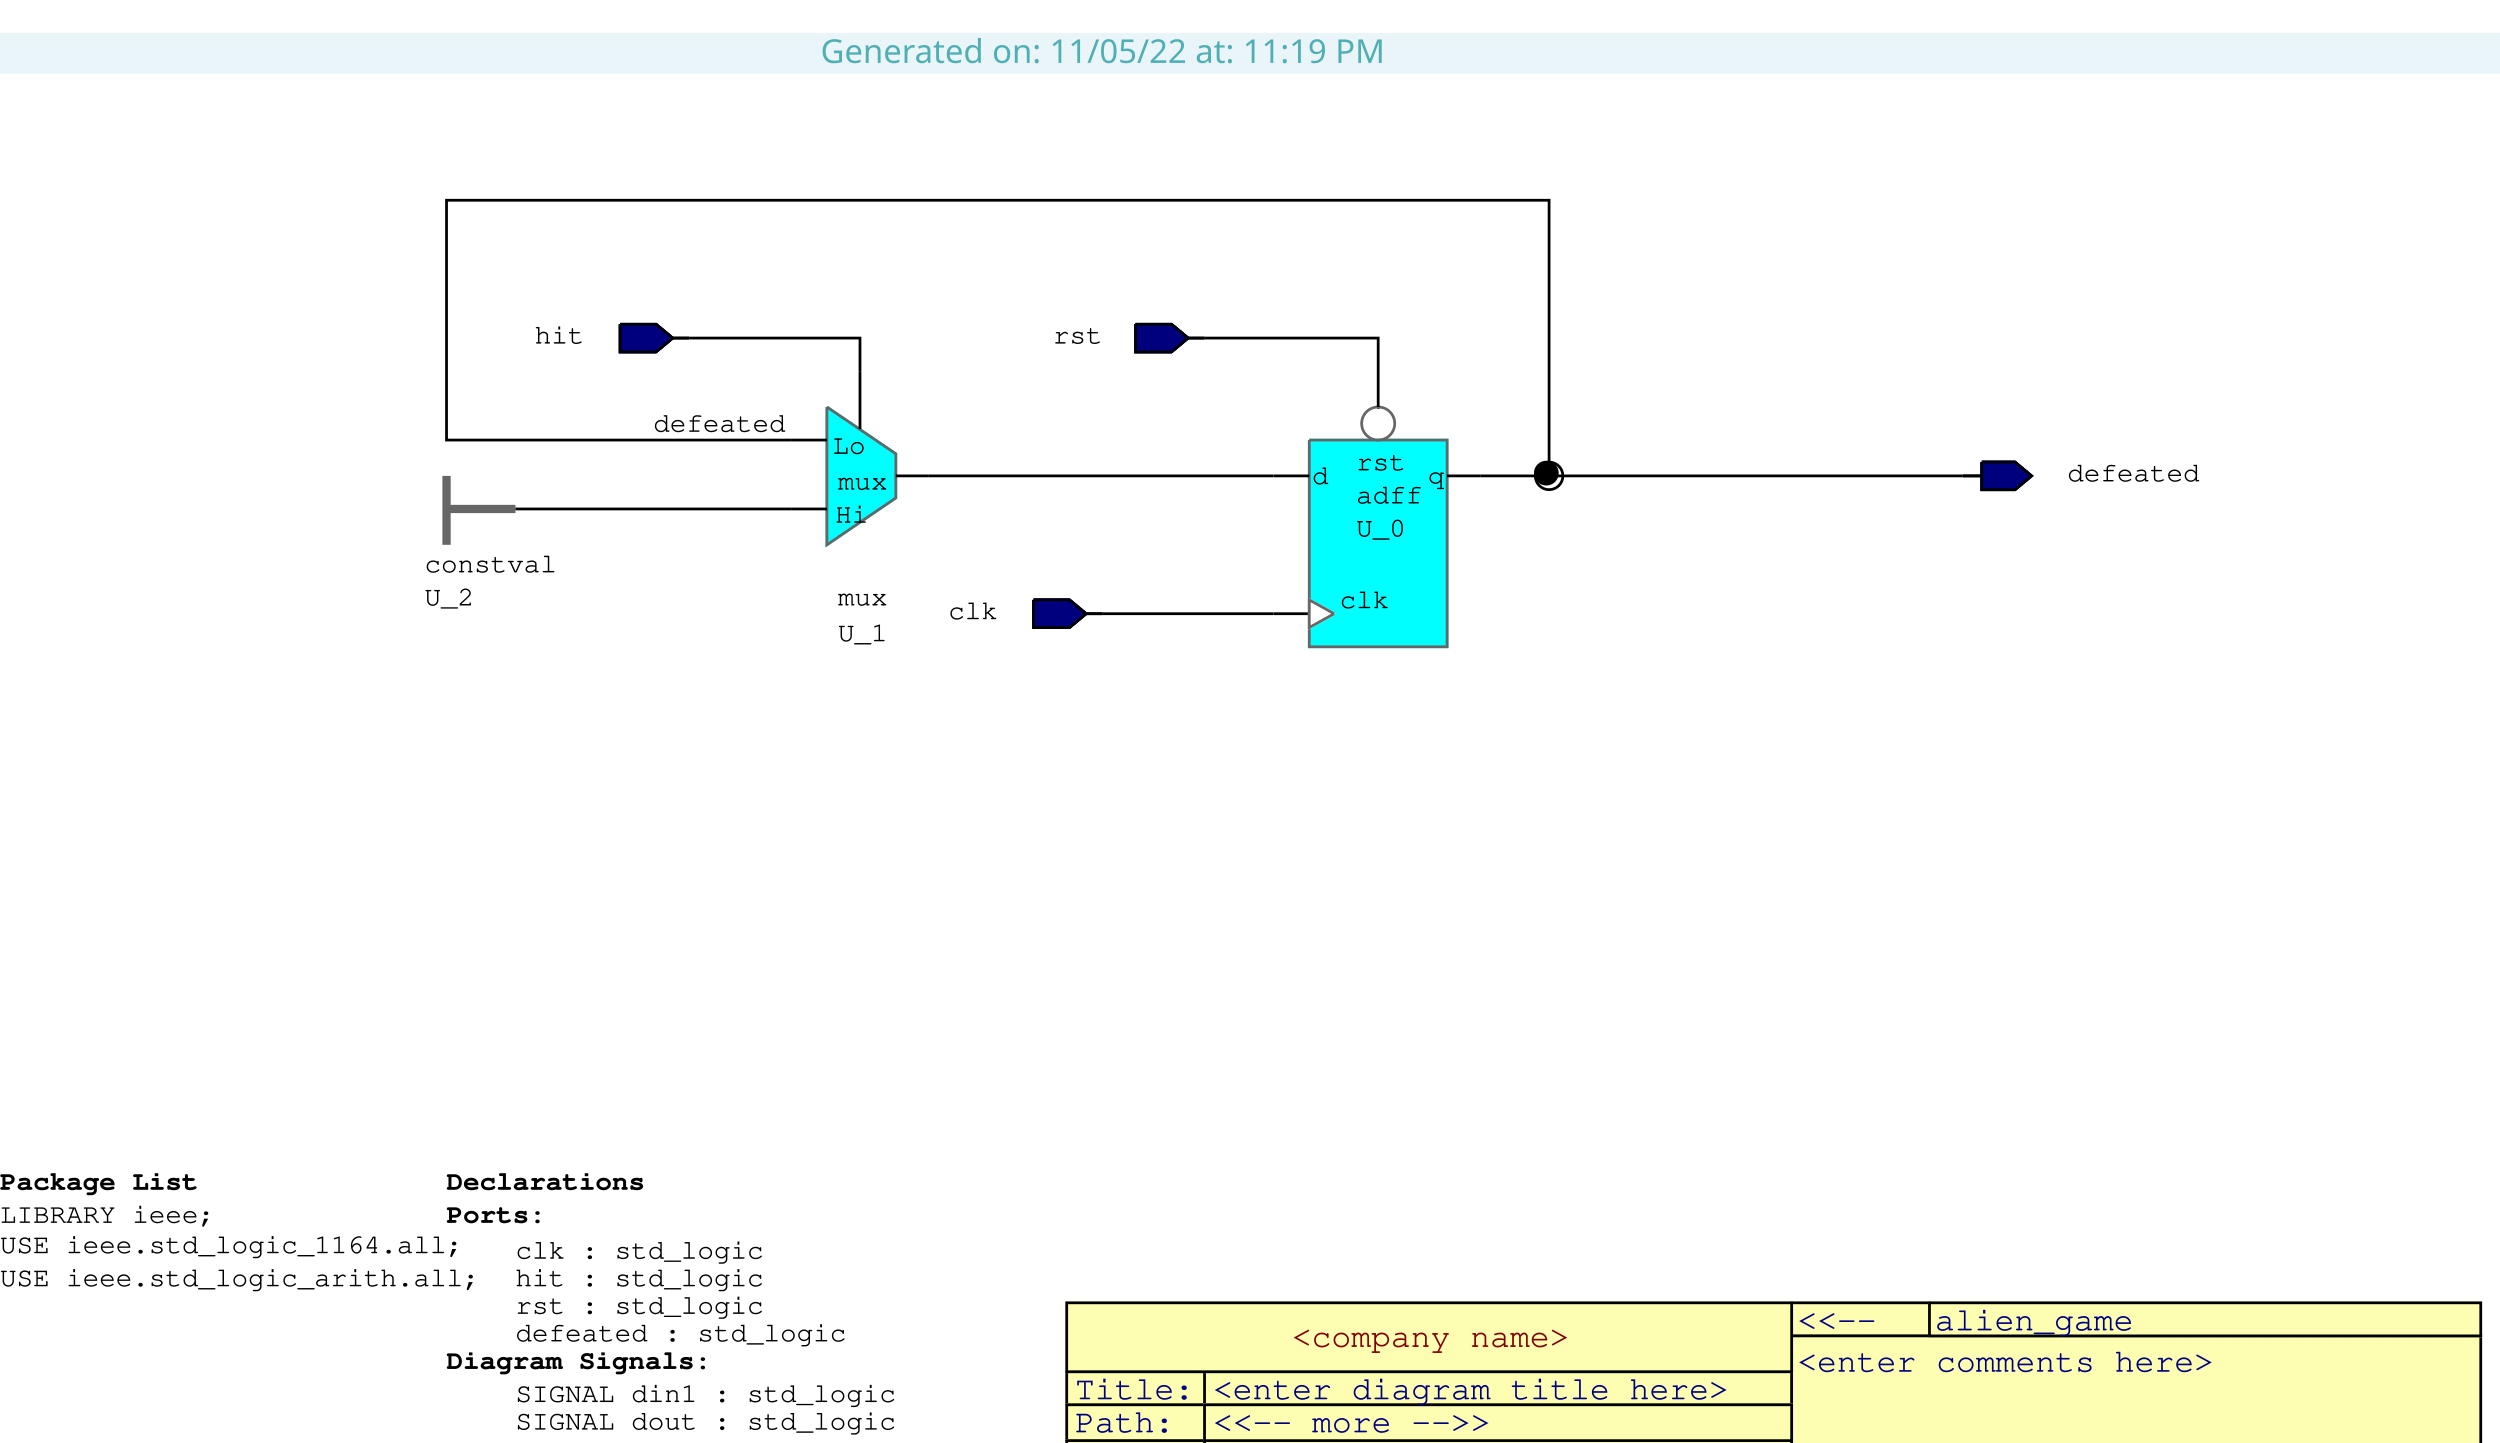
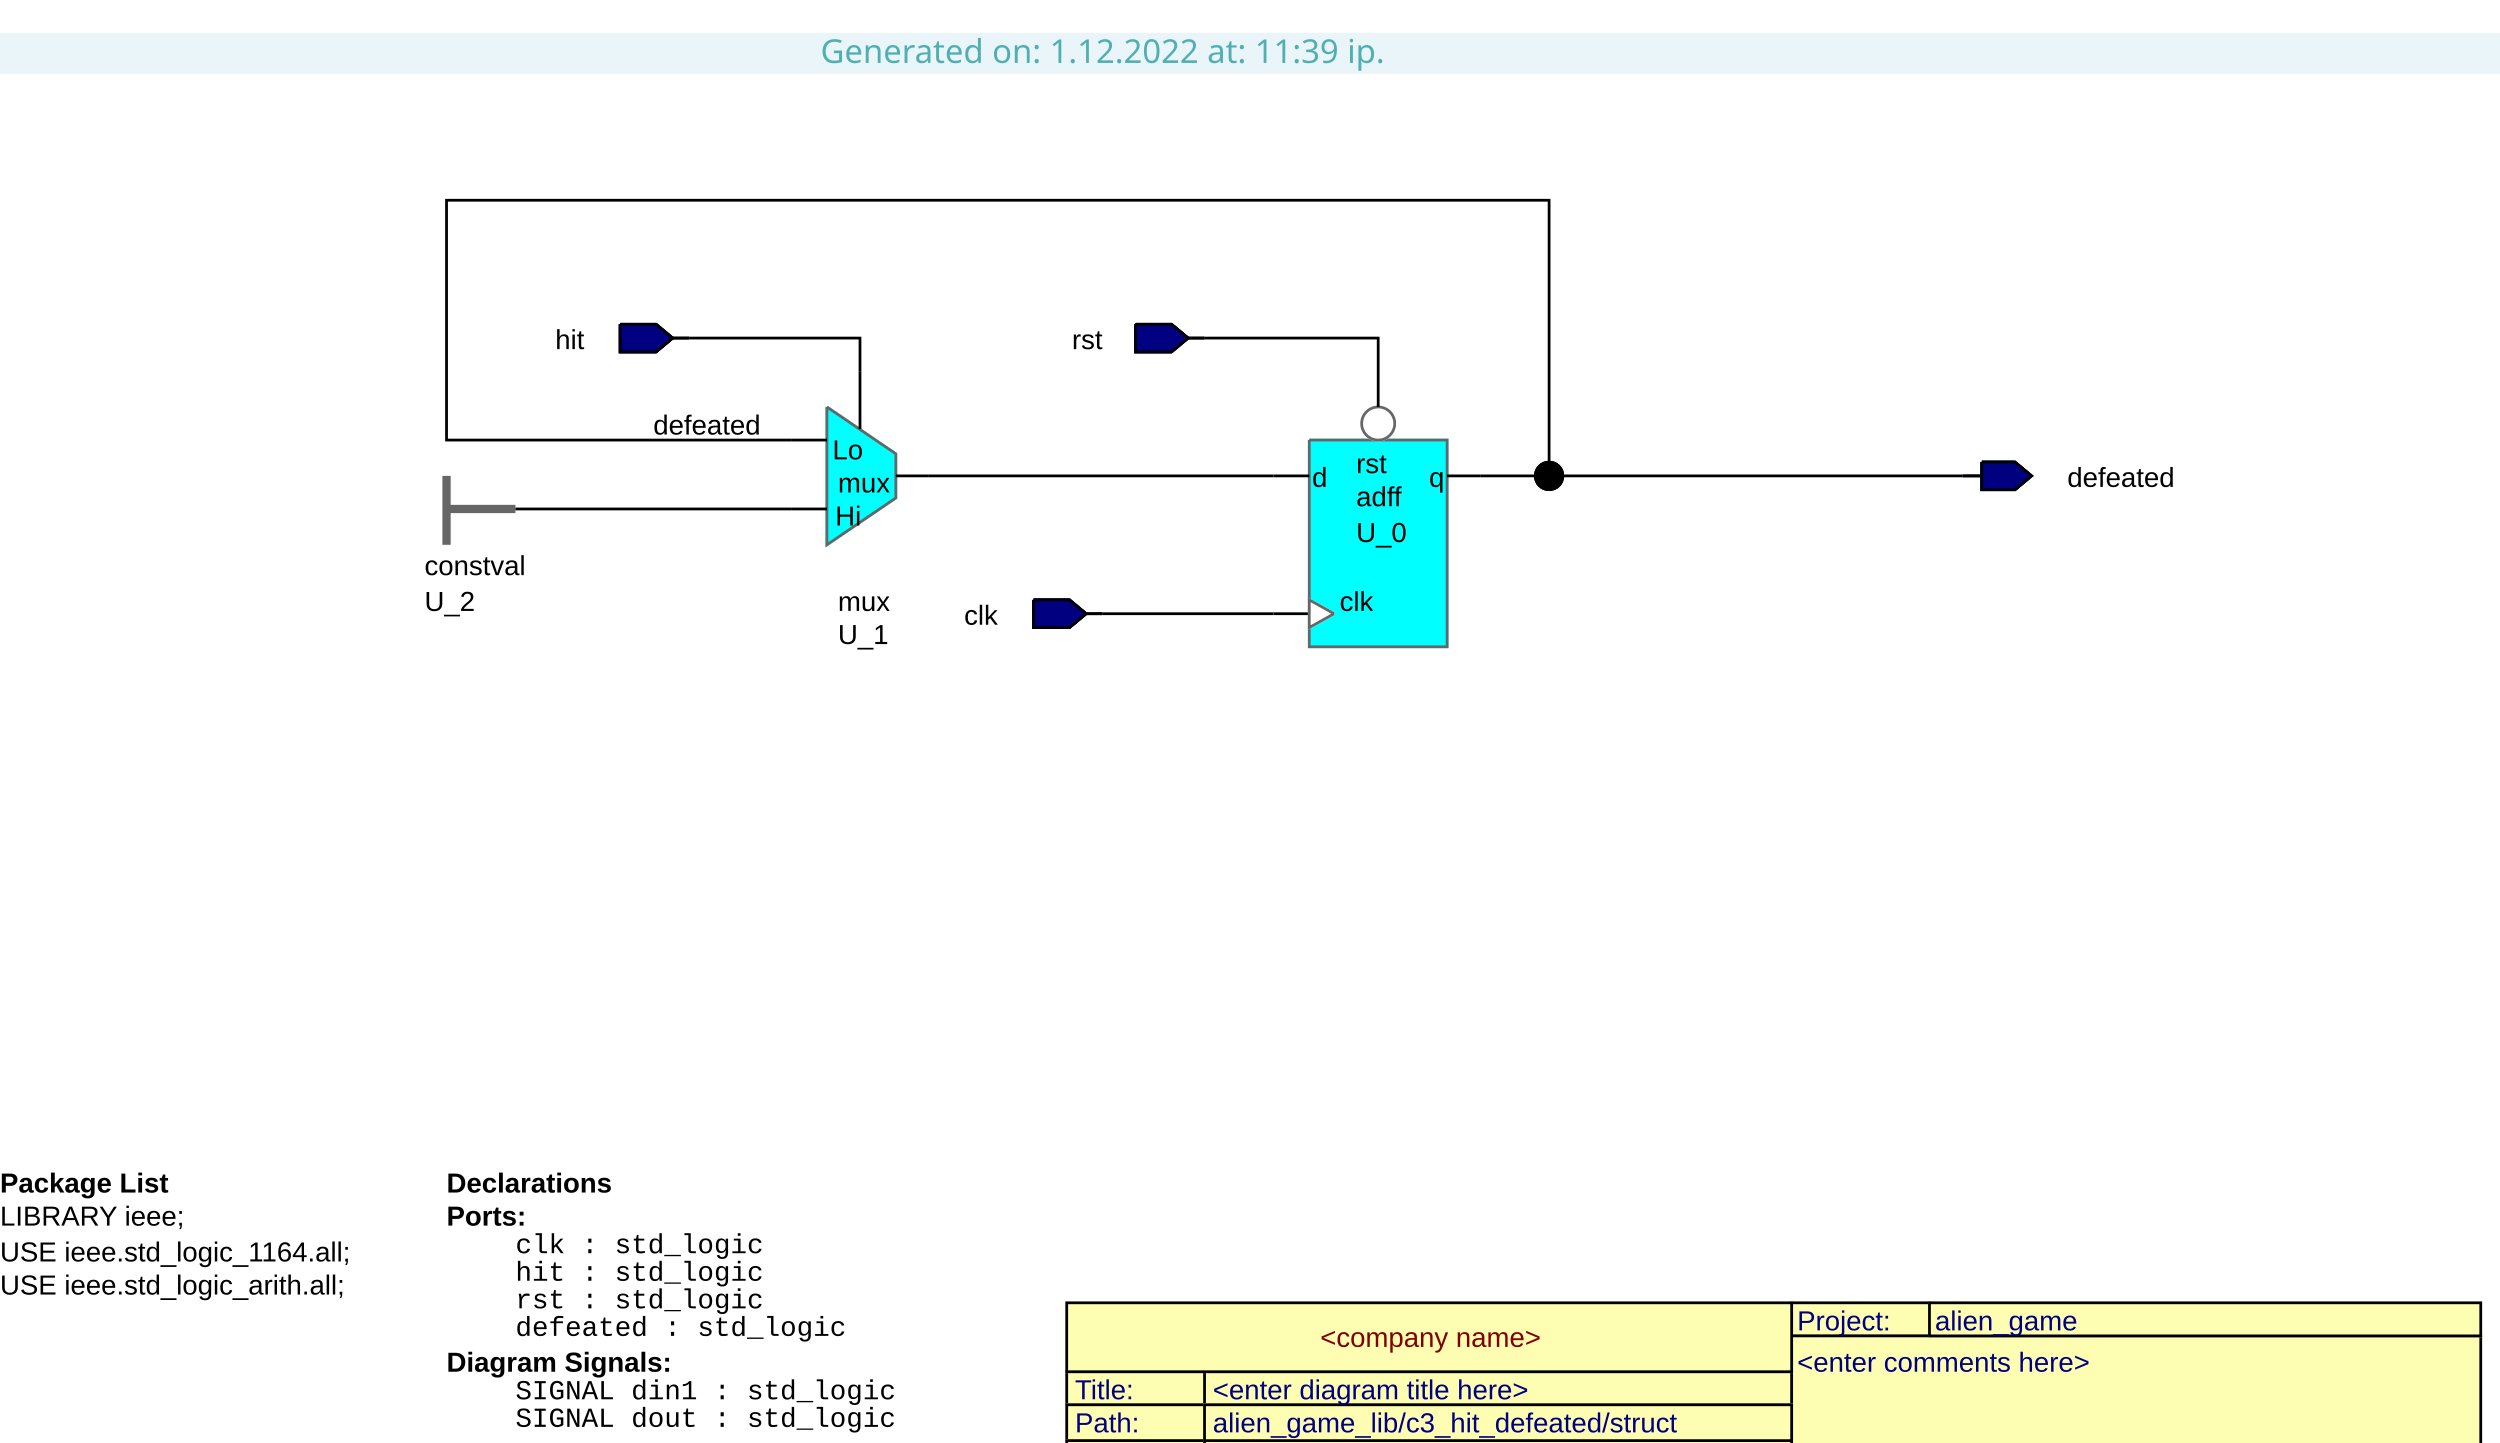
<svg xmlns="http://www.w3.org/2000/svg" version="1.1">
  <g id="viewport" transform="translate(0,-100)">
    <defs>
      <style type="text/css">
.allText {font-family:Sans-Serif;fill:darkcyan;}
.subTitleText {font-size:20;font-weight:bold;}
.normalText {font-size:15;}
.smallText {font-size:12;}
.boldText {font-weight:bold;}
.rightText {text-anchor:end;}
.centerText {text-anchor:middle;}
.dragRect {fill:darkcyan;stroke:none;opacity:0.4;}
</style>
      <symbol id="upArrow" overflow="visible" style="stroke:darkcyan;fill:darkcyan;stroke-width:1;" pointer-events="none">
        <polygon points="5,0 10,5 0,5 5,0" />
      </symbol>
      <symbol id="leftArrow" overflow="visible" style="stroke:darkcyan;fill:darkcyan;stroke-width:1;" pointer-events="none">
        <polygon points="0,5 5,0 5,10 0,5" />
      </symbol>
      <symbol id="rightArrow" overflow="visible" style="stroke:darkcyan;fill:darkcyan;stroke-width:1;" pointer-events="none">
        <polygon points="5,0 10,5 5,10 5,0" />
      </symbol>
      <symbol id="downArrow" overflow="visible" style="stroke:darkcyan;fill:darkcyan;stroke-width:1;" pointer-events="none">
        <polygon points="0,0 5,5 10,0 0,0" />
      </symbol>
    </defs>
    <svg id="mainMap" x="0" y="150" viewBox="0 0 905 472" width="912" height="512">
      <clipPath id="SVG_Clip">
        <rect x="0" y="0" width="905" height="472" />
      </clipPath>
      <g id="hds_models" style="clip-path:url(#SVG_Clip)">
        <polyline id="r0" stroke="rgb(0,255,255)" fill="rgb(0,255,255)" stroke-width="1px" stroke-dasharray="" points="475, 92,525, 92,525, 167,475, 167,475, 92,475, 92" />
        <polyline id="r0" stroke="rgb(102,102,102)" fill="none" stroke-width="1px" stroke-dasharray="" points="475, 92,525, 92,525, 167,475, 167,475, 92,475, 92" />
        <polyline id="r0" stroke="rgb(0,255,255)" fill="rgb(0,255,255)" stroke-width="1px" stroke-dasharray="" points="300, 80,325, 97,325, 113,300, 130,300, 80,300, 80" />
        <polyline id="r0" stroke="rgb(102,102,102)" fill="none" stroke-width="1px" stroke-dasharray="" points="300, 80,325, 97,325, 113,300, 130,300, 80,300, 80" />
        <polyline id="r0" stroke="rgb(0,0,0)" fill="none" stroke-width="1px" stroke-dasharray="" points="300, 130,300, 130" />
        <polyline id="r0" stroke="rgb(0,0,0)" fill="none" stroke-width="1px" stroke-dasharray="" points="300, 80,300, 80" />
        <polyline id="r0" stroke="rgb(102,102,102)" fill="none" stroke-width="3px" stroke-dasharray="" points="187, 117,162, 117" />
        <polyline id="r0" stroke="rgb(102,102,102)" fill="none" stroke-width="3px" stroke-dasharray="" points="162, 105,162, 130" />
-         <polyline id="r0" stroke="rgb(0,0,127)" fill="rgb(0,0,127)" stroke-width="1px" stroke-dasharray="" points="375, 150,388, 150,394, 155,388, 160,375, 160,375, 150" />
+         <polyline id="r0" stroke="rgb(0,0,128)" fill="rgb(0,0,128)" stroke-width="1px" stroke-dasharray="" points="375, 150,388, 150,394, 155,388, 160,375, 160,375, 150" />
        <polyline id="r0" stroke="rgb(0,0,0)" fill="none" stroke-width="1px" stroke-dasharray="" points="375, 150,388, 150,394, 155,388, 160,375, 160,375, 150" />
-         <polyline id="r0" stroke="rgb(0,0,127)" fill="rgb(0,0,127)" stroke-width="1px" stroke-dasharray="" points="375, 150,388, 150,394, 155,388, 160,375, 160,375, 150" />
+         <polyline id="r0" stroke="rgb(0,0,128)" fill="rgb(0,0,128)" stroke-width="1px" stroke-dasharray="" points="375, 150,388, 150,394, 155,388, 160,375, 160,375, 150" />
        <polyline id="r0" stroke="rgb(0,0,0)" fill="none" stroke-width="1px" stroke-dasharray="" points="375, 150,388, 150,394, 155,388, 160,375, 160,375, 150" />
        <polyline id="r0" stroke="rgb(0,0,0)" fill="none" stroke-width="1px" stroke-dasharray="" points="394, 155,400, 155" />
-         <polyline id="r0" stroke="rgb(0,0,127)" fill="rgb(0,0,127)" stroke-width="1px" stroke-dasharray="" points="719, 100,731, 100,737, 105,731, 110,719, 110,719, 100" />
+         <polyline id="r0" stroke="rgb(0,0,128)" fill="rgb(0,0,128)" stroke-width="1px" stroke-dasharray="" points="719, 100,731, 100,737, 105,731, 110,719, 110,719, 100" />
        <polyline id="r0" stroke="rgb(0,0,0)" fill="none" stroke-width="1px" stroke-dasharray="" points="719, 100,731, 100,737, 105,731, 110,719, 110,719, 100" />
-         <polyline id="r0" stroke="rgb(0,0,127)" fill="rgb(0,0,127)" stroke-width="1px" stroke-dasharray="" points="719, 100,731, 100,737, 105,731, 110,719, 110,719, 100" />
+         <polyline id="r0" stroke="rgb(0,0,128)" fill="rgb(0,0,128)" stroke-width="1px" stroke-dasharray="" points="719, 100,731, 100,737, 105,731, 110,719, 110,719, 100" />
        <polyline id="r0" stroke="rgb(0,0,0)" fill="none" stroke-width="1px" stroke-dasharray="" points="719, 100,731, 100,737, 105,731, 110,719, 110,719, 100" />
        <polyline id="r0" stroke="rgb(0,0,0)" fill="none" stroke-width="1px" stroke-dasharray="" points="712, 105,719, 105" />
-         <polyline id="r0" stroke="rgb(0,0,127)" fill="rgb(0,0,127)" stroke-width="1px" stroke-dasharray="" points="225, 50,238, 50,244, 55,238, 60,225, 60,225, 50" />
+         <polyline id="r0" stroke="rgb(0,0,128)" fill="rgb(0,0,128)" stroke-width="1px" stroke-dasharray="" points="225, 50,238, 50,244, 55,238, 60,225, 60,225, 50" />
        <polyline id="r0" stroke="rgb(0,0,0)" fill="none" stroke-width="1px" stroke-dasharray="" points="225, 50,238, 50,244, 55,238, 60,225, 60,225, 50" />
-         <polyline id="r0" stroke="rgb(0,0,127)" fill="rgb(0,0,127)" stroke-width="1px" stroke-dasharray="" points="225, 50,238, 50,244, 55,238, 60,225, 60,225, 50" />
+         <polyline id="r0" stroke="rgb(0,0,128)" fill="rgb(0,0,128)" stroke-width="1px" stroke-dasharray="" points="225, 50,238, 50,244, 55,238, 60,225, 60,225, 50" />
        <polyline id="r0" stroke="rgb(0,0,0)" fill="none" stroke-width="1px" stroke-dasharray="" points="225, 50,238, 50,244, 55,238, 60,225, 60,225, 50" />
        <polyline id="r0" stroke="rgb(0,0,0)" fill="none" stroke-width="1px" stroke-dasharray="" points="244, 55,250, 55" />
-         <polyline id="r0" stroke="rgb(0,0,127)" fill="rgb(0,0,127)" stroke-width="1px" stroke-dasharray="" points="412, 50,425, 50,431, 55,425, 60,412, 60,412, 50" />
+         <polyline id="r0" stroke="rgb(0,0,128)" fill="rgb(0,0,128)" stroke-width="1px" stroke-dasharray="" points="412, 50,425, 50,431, 55,425, 60,412, 60,412, 50" />
        <polyline id="r0" stroke="rgb(0,0,0)" fill="none" stroke-width="1px" stroke-dasharray="" points="412, 50,425, 50,431, 55,425, 60,412, 60,412, 50" />
-         <polyline id="r0" stroke="rgb(0,0,127)" fill="rgb(0,0,127)" stroke-width="1px" stroke-dasharray="" points="412, 50,425, 50,431, 55,425, 60,412, 60,412, 50" />
+         <polyline id="r0" stroke="rgb(0,0,128)" fill="rgb(0,0,128)" stroke-width="1px" stroke-dasharray="" points="412, 50,425, 50,431, 55,425, 60,412, 60,412, 50" />
        <polyline id="r0" stroke="rgb(0,0,0)" fill="none" stroke-width="1px" stroke-dasharray="" points="412, 50,425, 50,431, 55,425, 60,412, 60,412, 50" />
        <polyline id="r0" stroke="rgb(0,0,0)" fill="none" stroke-width="1px" stroke-dasharray="" points="431, 55,437, 55" />
        <rect id="r0" stroke="rgb(254,254,179)" fill="rgb(254,254,179)" stroke-width="1px" stroke-dasharray="" y="455px" x="437px" width="213px" height="12px" rx="0" ry="0" />
        <rect id="r0" stroke="rgb(0,0,0)" fill="none" stroke-width="1px" stroke-dasharray="" y="455px" x="437px" width="213px" height="12px" rx="0" ry="0" />
        <rect id="r0" stroke="rgb(254,254,179)" fill="rgb(254,254,179)" stroke-width="1px" stroke-dasharray="" y="405px" x="650px" width="50px" height="12px" rx="0" ry="0" />
        <rect id="r0" stroke="rgb(0,0,0)" fill="none" stroke-width="1px" stroke-dasharray="" y="405px" x="650px" width="50px" height="12px" rx="0" ry="0" />
        <rect id="r0" stroke="rgb(254,254,179)" fill="rgb(254,254,179)" stroke-width="1px" stroke-dasharray="" y="430px" x="437px" width="213px" height="12px" rx="0" ry="0" />
        <rect id="r0" stroke="rgb(0,0,0)" fill="none" stroke-width="1px" stroke-dasharray="" y="430px" x="437px" width="213px" height="12px" rx="0" ry="0" />
        <rect id="r0" stroke="rgb(254,254,179)" fill="rgb(254,254,179)" stroke-width="1px" stroke-dasharray="" y="430px" x="387px" width="50px" height="12px" rx="0" ry="0" />
        <rect id="r0" stroke="rgb(0,0,0)" fill="none" stroke-width="1px" stroke-dasharray="" y="430px" x="387px" width="50px" height="12px" rx="0" ry="0" />
        <rect id="r0" stroke="rgb(254,254,179)" fill="rgb(254,254,179)" stroke-width="1px" stroke-dasharray="" y="417px" x="650px" width="250px" height="50px" rx="0" ry="0" />
        <rect id="r0" stroke="rgb(0,0,0)" fill="none" stroke-width="1px" stroke-dasharray="" y="417px" x="650px" width="250px" height="50px" rx="0" ry="0" />
        <rect id="r0" stroke="rgb(254,254,179)" fill="rgb(254,254,179)" stroke-width="1px" stroke-dasharray="" y="405px" x="700px" width="200px" height="12px" rx="0" ry="0" />
        <rect id="r0" stroke="rgb(0,0,0)" fill="none" stroke-width="1px" stroke-dasharray="" y="405px" x="700px" width="200px" height="12px" rx="0" ry="0" />
        <rect id="r0" stroke="rgb(254,254,179)" fill="rgb(254,254,179)" stroke-width="1px" stroke-dasharray="" y="405px" x="387px" width="263px" height="25px" rx="0" ry="0" />
        <rect id="r0" stroke="rgb(0,0,0)" fill="none" stroke-width="1px" stroke-dasharray="" y="405px" x="387px" width="263px" height="25px" rx="0" ry="0" />
        <rect id="r0" stroke="rgb(254,254,179)" fill="rgb(254,254,179)" stroke-width="1px" stroke-dasharray="" y="442px" x="387px" width="50px" height="13px" rx="0" ry="0" />
        <rect id="r0" stroke="rgb(0,0,0)" fill="none" stroke-width="1px" stroke-dasharray="" y="442px" x="387px" width="50px" height="13px" rx="0" ry="0" />
        <rect id="r0" stroke="rgb(254,254,179)" fill="rgb(254,254,179)" stroke-width="1px" stroke-dasharray="" y="455px" x="387px" width="50px" height="12px" rx="0" ry="0" />
        <rect id="r0" stroke="rgb(0,0,0)" fill="none" stroke-width="1px" stroke-dasharray="" y="455px" x="387px" width="50px" height="12px" rx="0" ry="0" />
        <rect id="r0" stroke="rgb(254,254,179)" fill="rgb(254,254,179)" stroke-width="1px" stroke-dasharray="" y="442px" x="437px" width="213px" height="13px" rx="0" ry="0" />
        <rect id="r0" stroke="rgb(0,0,0)" fill="none" stroke-width="1px" stroke-dasharray="" y="442px" x="437px" width="213px" height="13px" rx="0" ry="0" />
        <polyline id="r0" stroke="rgb(0,0,0)" fill="none" stroke-width="1px" stroke-dasharray="" points="394, 155,400, 155" />
        <polyline id="r0" stroke="rgb(0,0,0)" fill="none" stroke-width="1px" stroke-dasharray="" points="712, 105,719, 105" />
        <polyline id="r0" stroke="rgb(0,0,0)" fill="none" stroke-width="1px" stroke-dasharray="" points="244, 55,250, 55" />
        <polyline id="r0" stroke="rgb(0,0,0)" fill="none" stroke-width="1px" stroke-dasharray="" points="431, 55,437, 55" />
        <polyline id="r0" stroke="rgb(0,0,0)" fill="none" stroke-width="1px" stroke-dasharray="" points="462, 105,475, 105" />
        <polyline id="r0" stroke="rgb(0,0,0)" fill="none" stroke-width="1px" stroke-dasharray="" points="537, 105,525, 105" />
        <polyline id="r0" stroke="rgb(0,0,0)" fill="none" stroke-width="1px" stroke-dasharray="" points="462, 155,475, 155" />
        <polyline id="r0" stroke="rgb(255,255,255)" fill="rgb(255,255,255)" stroke-width="1px" stroke-dasharray="" points="484, 155,475, 160,475, 150,484, 155" />
        <polyline id="r0" stroke="rgb(102,102,102)" fill="none" stroke-width="1px" stroke-dasharray="" points="484, 155,475, 160,475, 150,484, 155" />
        <polyline id="r0" stroke="rgb(0,0,0)" fill="none" stroke-width="1px" stroke-dasharray="" points="500, 80,500, 81" />
-         <circle id="r0" stroke="rgb(255,255,255)" fill="rgb(255,255,255)" stroke-width="1px" stroke-dasharray="" cx="499" cy="86" r="5" />
+         <circle id="r0" stroke="rgb(255,255,255)" fill="rgb(255,255,255)" stroke-width="1px" stroke-dasharray="" cx="500" cy="86" r="6" />
        <circle stroke="rgb(102,102,102)" fill="none" stroke-width="1px" stroke-dasharray="" cx="500" cy="86" r="6" />
        <polyline id="r0" stroke="rgb(0,0,0)" fill="none" stroke-width="1px" stroke-dasharray="" points="287, 92,300, 92" />
        <polyline id="r0" stroke="rgb(0,0,0)" fill="none" stroke-width="1px" stroke-dasharray="" points="337, 105,325, 105" />
        <polyline id="r0" stroke="rgb(0,0,0)" fill="none" stroke-width="1px" stroke-dasharray="" points="287, 117,300, 117" />
        <polyline id="r0" stroke="rgb(0,0,0)" fill="none" stroke-width="1px" stroke-dasharray="" points="312, 67,312, 88" />
        <polyline id="r0" stroke="rgb(0,0,0)" fill="none" stroke-width="1px" stroke-dasharray="" points="187, 117,187, 117" />
-         <circle id="r0" stroke="rgb(0,0,0)" fill="rgb(0,0,0)" stroke-width="1px" stroke-dasharray="" cx="561" cy="104" r="4" />
+         <circle id="r0" stroke="rgb(0,0,0)" fill="rgb(0,0,0)" stroke-width="1px" stroke-dasharray="" cx="562" cy="105" r="5" />
        <circle stroke="rgb(0,0,0)" fill="none" stroke-width="1px" stroke-dasharray="" cx="562" cy="105" r="5" />
-         <text x="362" y="157" font-family="courier" fill="rgb(0,0,0)" font-size="10" text-anchor="end">clk</text>
-         <text x="390" y="440" font-family="courier" fill="rgb(0,0,127)" font-size="12" text-anchor="start">Title:</text>
-         <text x="390" y="452" font-family="courier" fill="rgb(0,0,127)" font-size="12" text-anchor="start">Path:</text>
-         <text x="390" y="465" font-family="courier" fill="rgb(0,0,127)" font-size="12" text-anchor="start">  &lt;&lt;--</text>
-         <text x="486" y="153" font-family="courier" fill="rgb(0,0,0)" font-size="10" text-anchor="start">clk</text>
-         <text x="304" y="152" font-family="courier" fill="rgb(0,0,0)" font-size="10" text-anchor="start">mux</text>
-         <text x="154" y="152" font-family="courier" fill="rgb(0,0,0)" font-size="10" text-anchor="start">U_2</text>
-         <text x="212" y="57" font-family="courier" fill="rgb(0,0,0)" font-size="10" text-anchor="end">hit</text>
-         <text x="400" y="57" font-family="courier" fill="rgb(0,0,0)" font-size="10" text-anchor="end">rst</text>
-         <text x="302" y="97" font-family="courier" fill="rgb(0,0,0)" font-size="10" text-anchor="start">Lo</text>
-         <text x="303" y="122" font-family="courier" fill="rgb(0,0,0)" font-size="10" text-anchor="start">Hi</text>
-         <text x="304" y="110" font-family="courier" fill="rgb(0,0,0)" font-size="10" text-anchor="start">mux</text>
-         <text x="154" y="140" font-family="courier" fill="rgb(0,0,0)" font-size="10" text-anchor="start">constval</text>
-         <text x="237" y="89" font-family="courier" fill="rgb(0,0,0)" font-size="10" text-anchor="start">defeated</text>
-         <text x="750" y="107" font-family="courier" fill="rgb(0,0,0)" font-size="10" text-anchor="start">defeated</text>
-         <text x="492" y="115" font-family="courier" fill="rgb(0,0,0)" font-size="10" text-anchor="start">adff</text>
-         <text x="492" y="127" font-family="courier" fill="rgb(0,0,0)" font-size="10" text-anchor="start">U_0</text>
-         <text x="476" y="108" font-family="courier" fill="rgb(0,0,0)" font-size="10" text-anchor="start">d</text>
-         <text x="524" y="108" font-family="courier" fill="rgb(0,0,0)" font-size="10" text-anchor="end">q</text>
-         <text x="492" y="103" font-family="courier" fill="rgb(0,0,0)" font-size="10" text-anchor="start">rst</text>
-         <text x="0" y="364" font-family="courier" fill="rgb(0,0,0)" font-weight="800" font-size="10" text-anchor="start">Package List</text>
-         <text x="0" y="376" font-family="courier" fill="rgb(0,0,0)" font-size="10" text-anchor="start">LIBRARY ieee;</text>
-         <text x="0" y="387" font-family="courier" fill="rgb(0,0,0)" font-size="10" text-anchor="start">USE ieee.std_logic_1164.all;</text>
-         <text x="0" y="399" font-family="courier" fill="rgb(0,0,0)" font-size="10" text-anchor="start">USE ieee.std_logic_arith.all;</text>
-         <text x="162" y="364" font-family="courier" fill="rgb(0,0,0)" font-weight="800" font-size="10" text-anchor="start">Declarations</text>
-         <text x="162" y="376" font-family="courier" fill="rgb(0,0,0)" font-weight="800" font-size="10" text-anchor="start">Ports:</text>
-         <text x="162" y="429" font-family="courier" fill="rgb(0,0,0)" font-weight="800" font-size="10" text-anchor="start">Diagram Signals:</text>
-         <text x="187" y="389" font-family="courier" fill="rgb(0,0,0)" font-size="10" text-anchor="start">clk      : std_logic</text>
-         <text x="187" y="419" font-family="courier" fill="rgb(0,0,0)" font-size="10" text-anchor="start">defeated : std_logic</text>
-         <text x="187" y="399" font-family="courier" fill="rgb(0,0,0)" font-size="10" text-anchor="start">hit      : std_logic</text>
-         <text x="304" y="165" font-family="courier" fill="rgb(0,0,0)" font-size="10" text-anchor="start">U_1</text>
-         <text x="187" y="451" font-family="courier" fill="rgb(0,0,0)" font-size="10" text-anchor="start">SIGNAL dout     : std_logic</text>
-         <text x="187" y="441" font-family="courier" fill="rgb(0,0,0)" font-size="10" text-anchor="start">SIGNAL din1     : std_logic</text>
-         <text x="187" y="409" font-family="courier" fill="rgb(0,0,0)" font-size="10" text-anchor="start">rst      : std_logic</text>
-         <text x="440" y="465" font-family="courier" fill="rgb(0,0,127)" font-size="12" text-anchor="start">by mqange on 13 loka 2022</text>
-         <text x="652" y="415" font-family="courier" fill="rgb(0,0,127)" font-size="12" text-anchor="start">  &lt;&lt;--</text>
-         <text x="440" y="440" font-family="courier" fill="rgb(0,0,127)" font-size="12" text-anchor="start">&lt;enter diagram title here&gt;</text>
-         <text x="652" y="430" font-family="courier" fill="rgb(0,0,127)" font-size="12" text-anchor="start">&lt;enter comments here&gt;</text>
-         <text x="702" y="415" font-family="courier" fill="rgb(0,0,127)" font-size="12" text-anchor="start">alien_game</text>
-         <text x="519" y="421" font-family="courier" fill="rgb(127,0,0)" font-size="12" text-anchor="middle">&lt;company name&gt;</text>
-         <text x="440" y="452" font-family="courier" fill="rgb(0,0,127)" font-size="12" text-anchor="start">  &lt;&lt;-- more --&gt;&gt;</text>
+         <text x="362" y="159" font-family="arial" fill="rgb(0,0,0)" font-size="10" text-anchor="end">clk</text>
+         <text x="400" y="59" font-family="arial" fill="rgb(0,0,0)" font-size="10" text-anchor="end">rst</text>
+         <text x="390" y="440" font-family="Arial" fill="rgb(0,0,128)" font-size="10" text-anchor="start">Title:</text>
+         <text x="390" y="452" font-family="Arial" fill="rgb(0,0,128)" font-size="10" text-anchor="start">Path:</text>
+         <text x="390" y="465" font-family="Arial" fill="rgb(0,0,128)" font-size="10" text-anchor="start">Edited:</text>
+         <text x="486" y="154" font-family="arial" fill="rgb(0,0,0)" font-size="10" text-anchor="start">clk</text>
+         <text x="304" y="154" font-family="arial" fill="rgb(0,0,0)" font-size="10" text-anchor="start">mux</text>
+         <text x="154" y="154" font-family="arial" fill="rgb(0,0,0)" font-size="10" text-anchor="start">U_2</text>
+         <text x="212" y="59" font-family="arial" fill="rgb(0,0,0)" font-size="10" text-anchor="end">hit</text>
+         <text x="302" y="99" font-family="arial" fill="rgb(0,0,0)" font-size="10" text-anchor="start">Lo</text>
+         <text x="303" y="123" font-family="arial" fill="rgb(0,0,0)" font-size="10" text-anchor="start">Hi</text>
+         <text x="304" y="111" font-family="arial" fill="rgb(0,0,0)" font-size="10" text-anchor="start">mux</text>
+         <text x="154" y="141" font-family="arial" fill="rgb(0,0,0)" font-size="10" text-anchor="start">constval</text>
+         <text x="237" y="90" font-family="arial" fill="rgb(0,0,0)" font-size="10" text-anchor="start">defeated</text>
+         <text x="750" y="109" font-family="arial" fill="rgb(0,0,0)" font-size="10" text-anchor="start">defeated</text>
+         <text x="492" y="116" font-family="arial" fill="rgb(0,0,0)" font-size="10" text-anchor="start">adff</text>
+         <text x="492" y="129" font-family="arial" fill="rgb(0,0,0)" font-size="10" text-anchor="start">U_0</text>
+         <text x="476" y="109" font-family="arial" fill="rgb(0,0,0)" font-size="10" text-anchor="start">d</text>
+         <text x="524" y="109" font-family="arial" fill="rgb(0,0,0)" font-size="10" text-anchor="end">q</text>
+         <text x="492" y="104" font-family="arial" fill="rgb(0,0,0)" font-size="10" text-anchor="start">rst</text>
+         <text x="0" y="365" font-family="arial" fill="rgb(0,0,0)" font-weight="800" font-size="10" text-anchor="start">Package List</text>
+         <text x="0" y="377" font-family="arial" fill="rgb(0,0,0)" font-size="10" text-anchor="start">LIBRARY ieee;</text>
+         <text x="0" y="390" font-family="arial" fill="rgb(0,0,0)" font-size="10" text-anchor="start">USE ieee.std_logic_1164.all;</text>
+         <text x="0" y="402" font-family="arial" fill="rgb(0,0,0)" font-size="10" text-anchor="start">USE ieee.std_logic_arith.all;</text>
+         <text x="162" y="365" font-family="arial" fill="rgb(0,0,0)" font-weight="800" font-size="10" text-anchor="start">Declarations</text>
+         <text x="162" y="377" font-family="arial" fill="rgb(0,0,0)" font-weight="800" font-size="10" text-anchor="start">Ports:</text>
+         <text x="162" y="430" font-family="arial" fill="rgb(0,0,0)" font-weight="800" font-size="10" text-anchor="start">Diagram Signals:</text>
+         <text x="187" y="387" font-family="Courier New" fill="rgb(0,0,0)" font-size="10" text-anchor="start">clk      : std_logic</text>
+         <text x="187" y="417" font-family="Courier New" fill="rgb(0,0,0)" font-size="10" text-anchor="start">defeated : std_logic</text>
+         <text x="187" y="397" font-family="Courier New" fill="rgb(0,0,0)" font-size="10" text-anchor="start">hit      : std_logic</text>
+         <text x="304" y="166" font-family="arial" fill="rgb(0,0,0)" font-size="10" text-anchor="start">U_1</text>
+         <text x="187" y="450" font-family="Courier New" fill="rgb(0,0,0)" font-size="10" text-anchor="start">SIGNAL dout     : std_logic</text>
+         <text x="187" y="440" font-family="Courier New" fill="rgb(0,0,0)" font-size="10" text-anchor="start">SIGNAL din1     : std_logic</text>
+         <text x="187" y="407" font-family="Courier New" fill="rgb(0,0,0)" font-size="10" text-anchor="start">rst      : std_logic</text>
+         <text x="440" y="465" font-family="Arial" fill="rgb(0,0,128)" font-size="10" text-anchor="start">by mqange on 13 loka 2022</text>
+         <text x="652" y="415" font-family="Arial" fill="rgb(0,0,128)" font-size="10" text-anchor="start">Project:</text>
+         <text x="440" y="440" font-family="Arial" fill="rgb(0,0,128)" font-size="10" text-anchor="start">&lt;enter diagram title here&gt;</text>
+         <text x="652" y="430" font-family="Arial" fill="rgb(0,0,128)" font-size="10" text-anchor="start">&lt;enter comments here&gt;</text>
+         <text x="702" y="415" font-family="Arial" fill="rgb(0,0,128)" font-size="10" text-anchor="start">alien_game</text>
+         <text x="519" y="421" font-family="Arial" fill="rgb(127,0,0)" font-size="10" text-anchor="middle">&lt;company name&gt;</text>
+         <text x="440" y="452" font-family="Arial" fill="rgb(0,0,128)" font-size="10" text-anchor="start">alien_game_lib/c3_hit_defeated/struct</text>
        <g id="clk_net" stroke="rgb(0,0,0)" stroke-width="1px">
          <polyline id="r0" fill="none" stroke-dasharray="" points="400, 155,462, 155" />
        </g>
        <g id="defeated_net" stroke="rgb(0,0,0)" stroke-width="1px">
          <polyline id="r0" fill="none" stroke-dasharray="" points="712, 105,537, 105" />
          <polyline id="r0" fill="none" stroke-dasharray="" points="562, 105,562, 5,162, 5,162, 92,287, 92" />
        </g>
        <g id="din1_net" stroke="rgb(0,0,0)" stroke-width="1px">
          <polyline id="r0" fill="none" stroke-dasharray="" points="287, 117,187, 117" />
        </g>
        <g id="dout_net" stroke="rgb(0,0,0)" stroke-width="1px">
          <polyline id="r0" fill="none" stroke-dasharray="" points="337, 105,462, 105" />
        </g>
        <g id="hit_net" stroke="rgb(0,0,0)" stroke-width="1px">
          <polyline id="r0" fill="none" stroke-dasharray="" points="250, 55,312, 55,312, 67" />
        </g>
        <g id="rst_net" stroke="rgb(0,0,0)" stroke-width="1px">
          <polyline id="r0" fill="none" stroke-dasharray="" points="437, 55,500, 55,500, 80" />
        </g>
      </g>
    </svg>
    <g id="titlebox">
      <g id="genTime" class="allText normalText">
-         <text class="allText smallText" x="300" y="123">Generated on: 11/05/22 at: 11:19 PM</text>
+         <text class="allText smallText" x="300" y="123">Generated on:  1.12.2022 at: 11:39 ip.</text>
      </g>
      <rect stroke="none" fill="rgb(200,230,240)" opacity="0.4" y="112" x="0" width="914" height="15" />
    </g>
  </g>
</svg>
